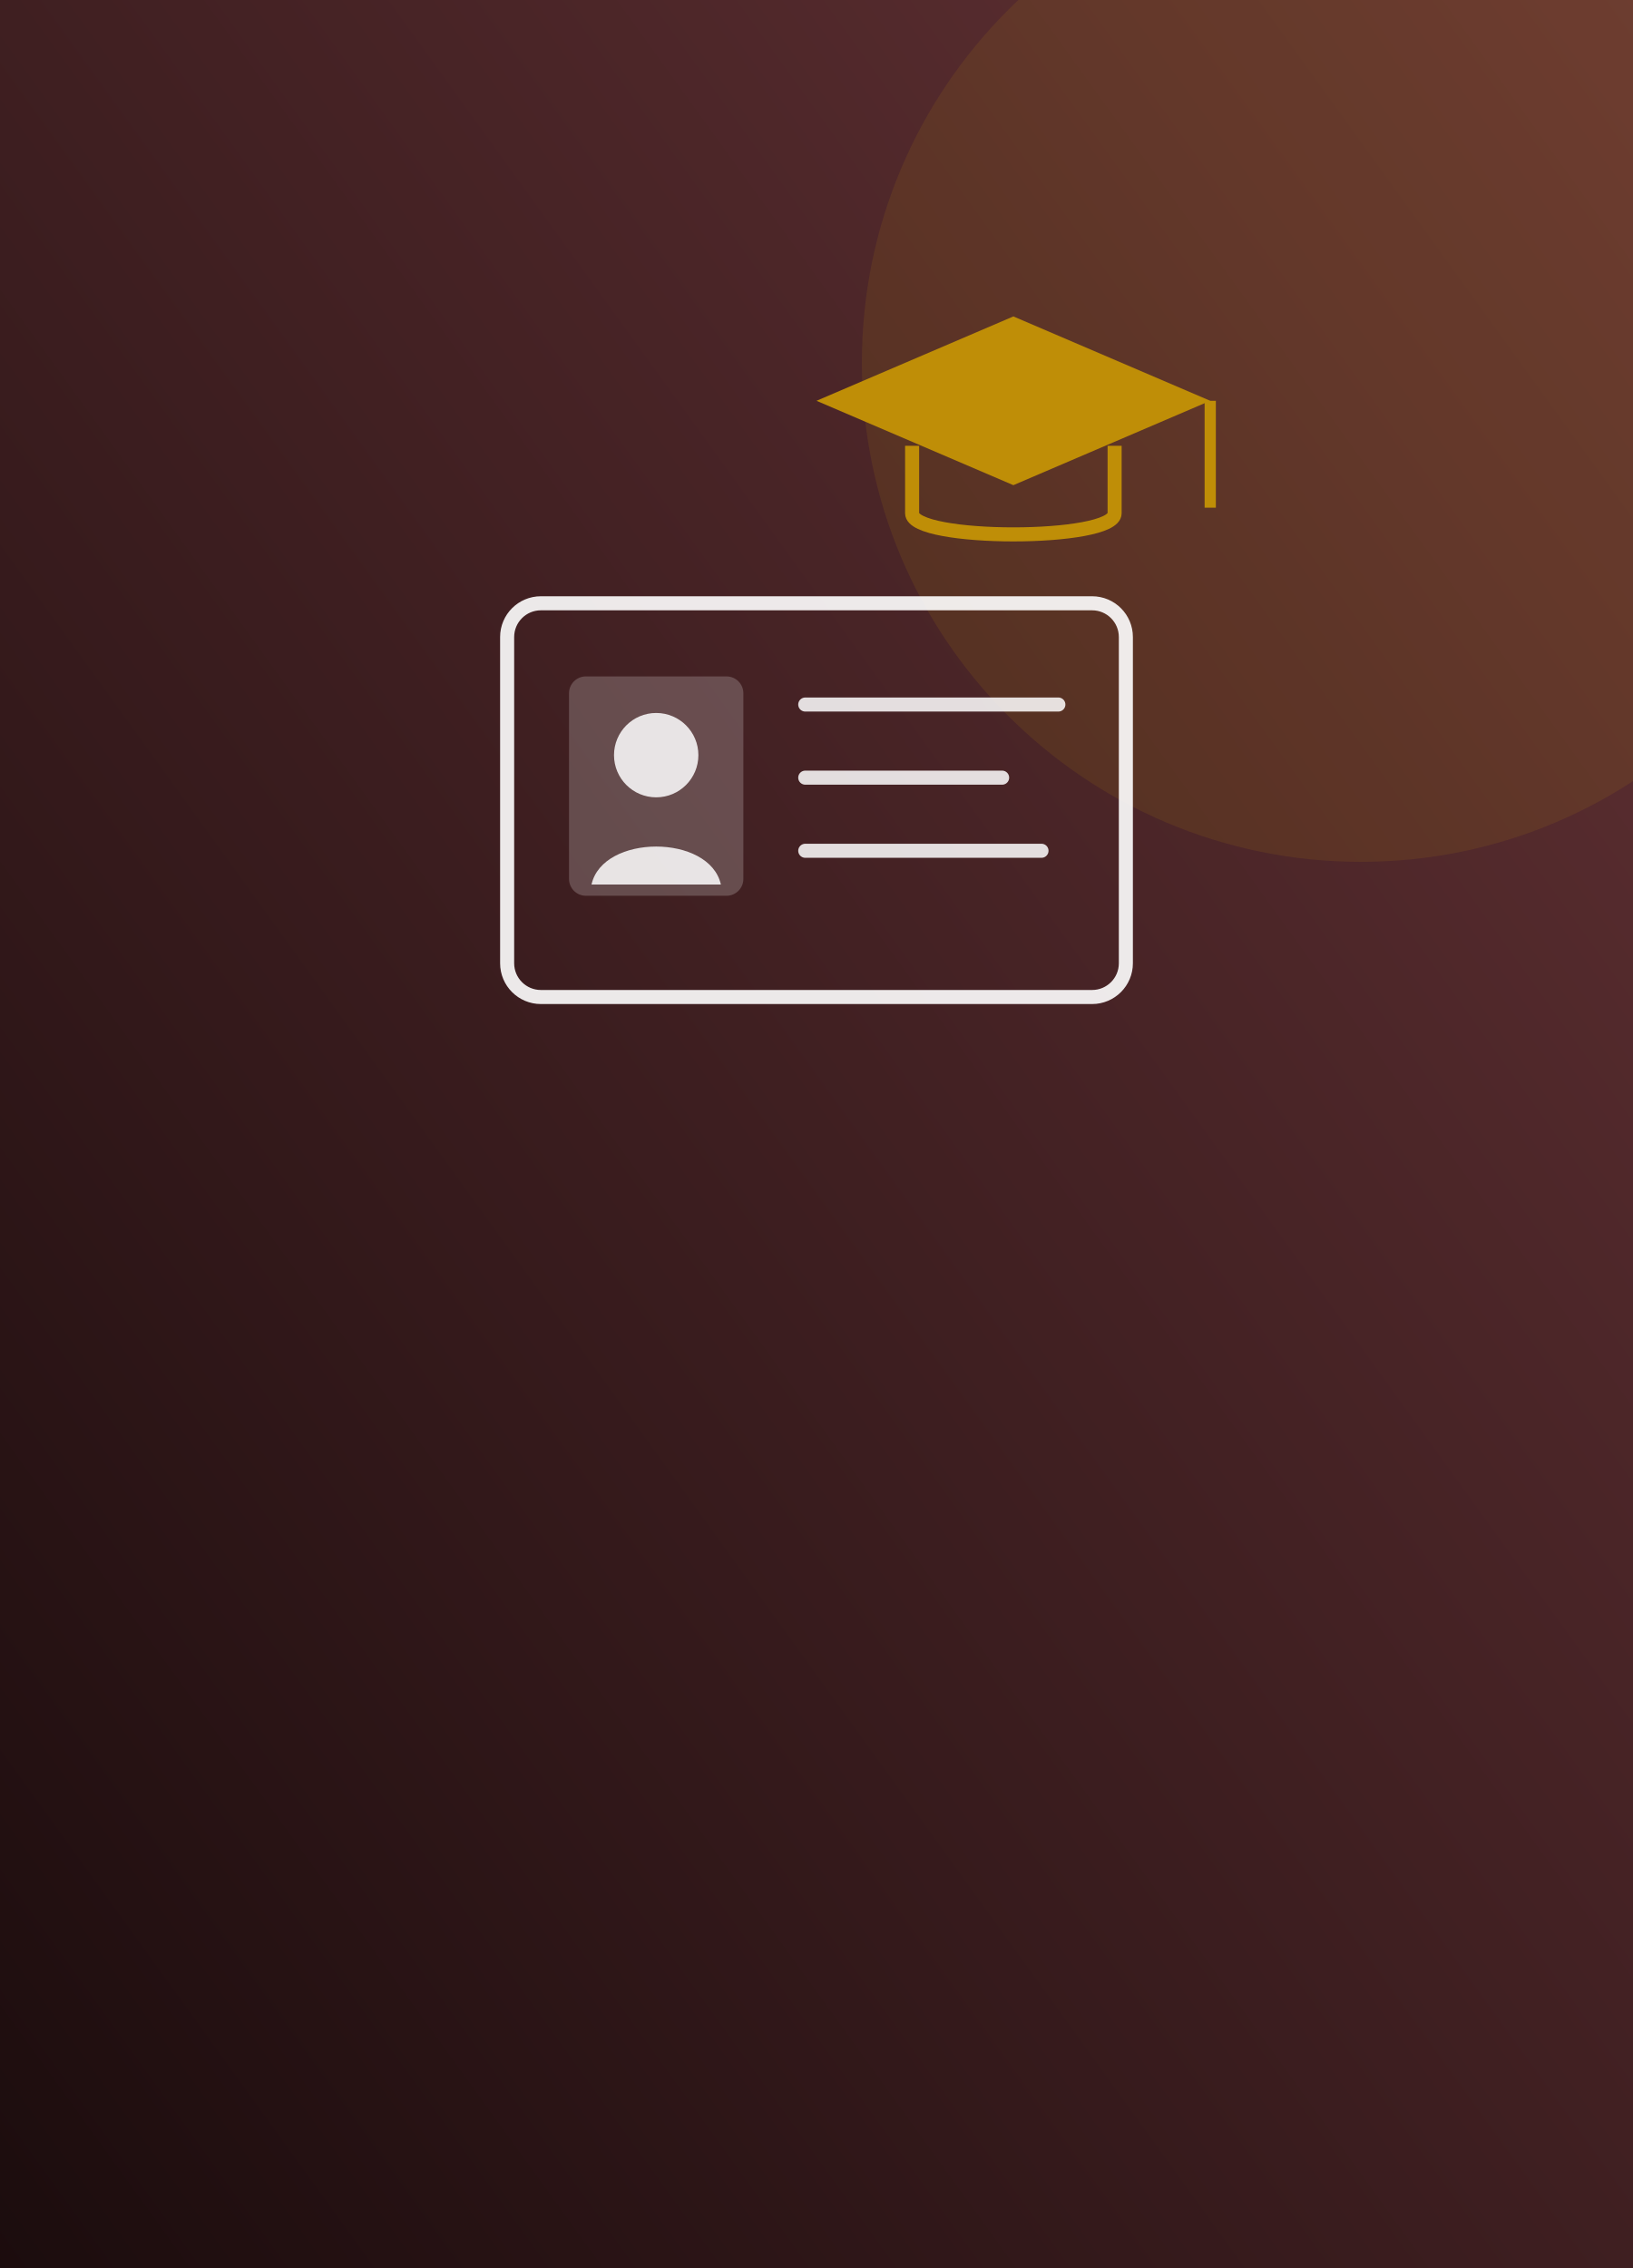
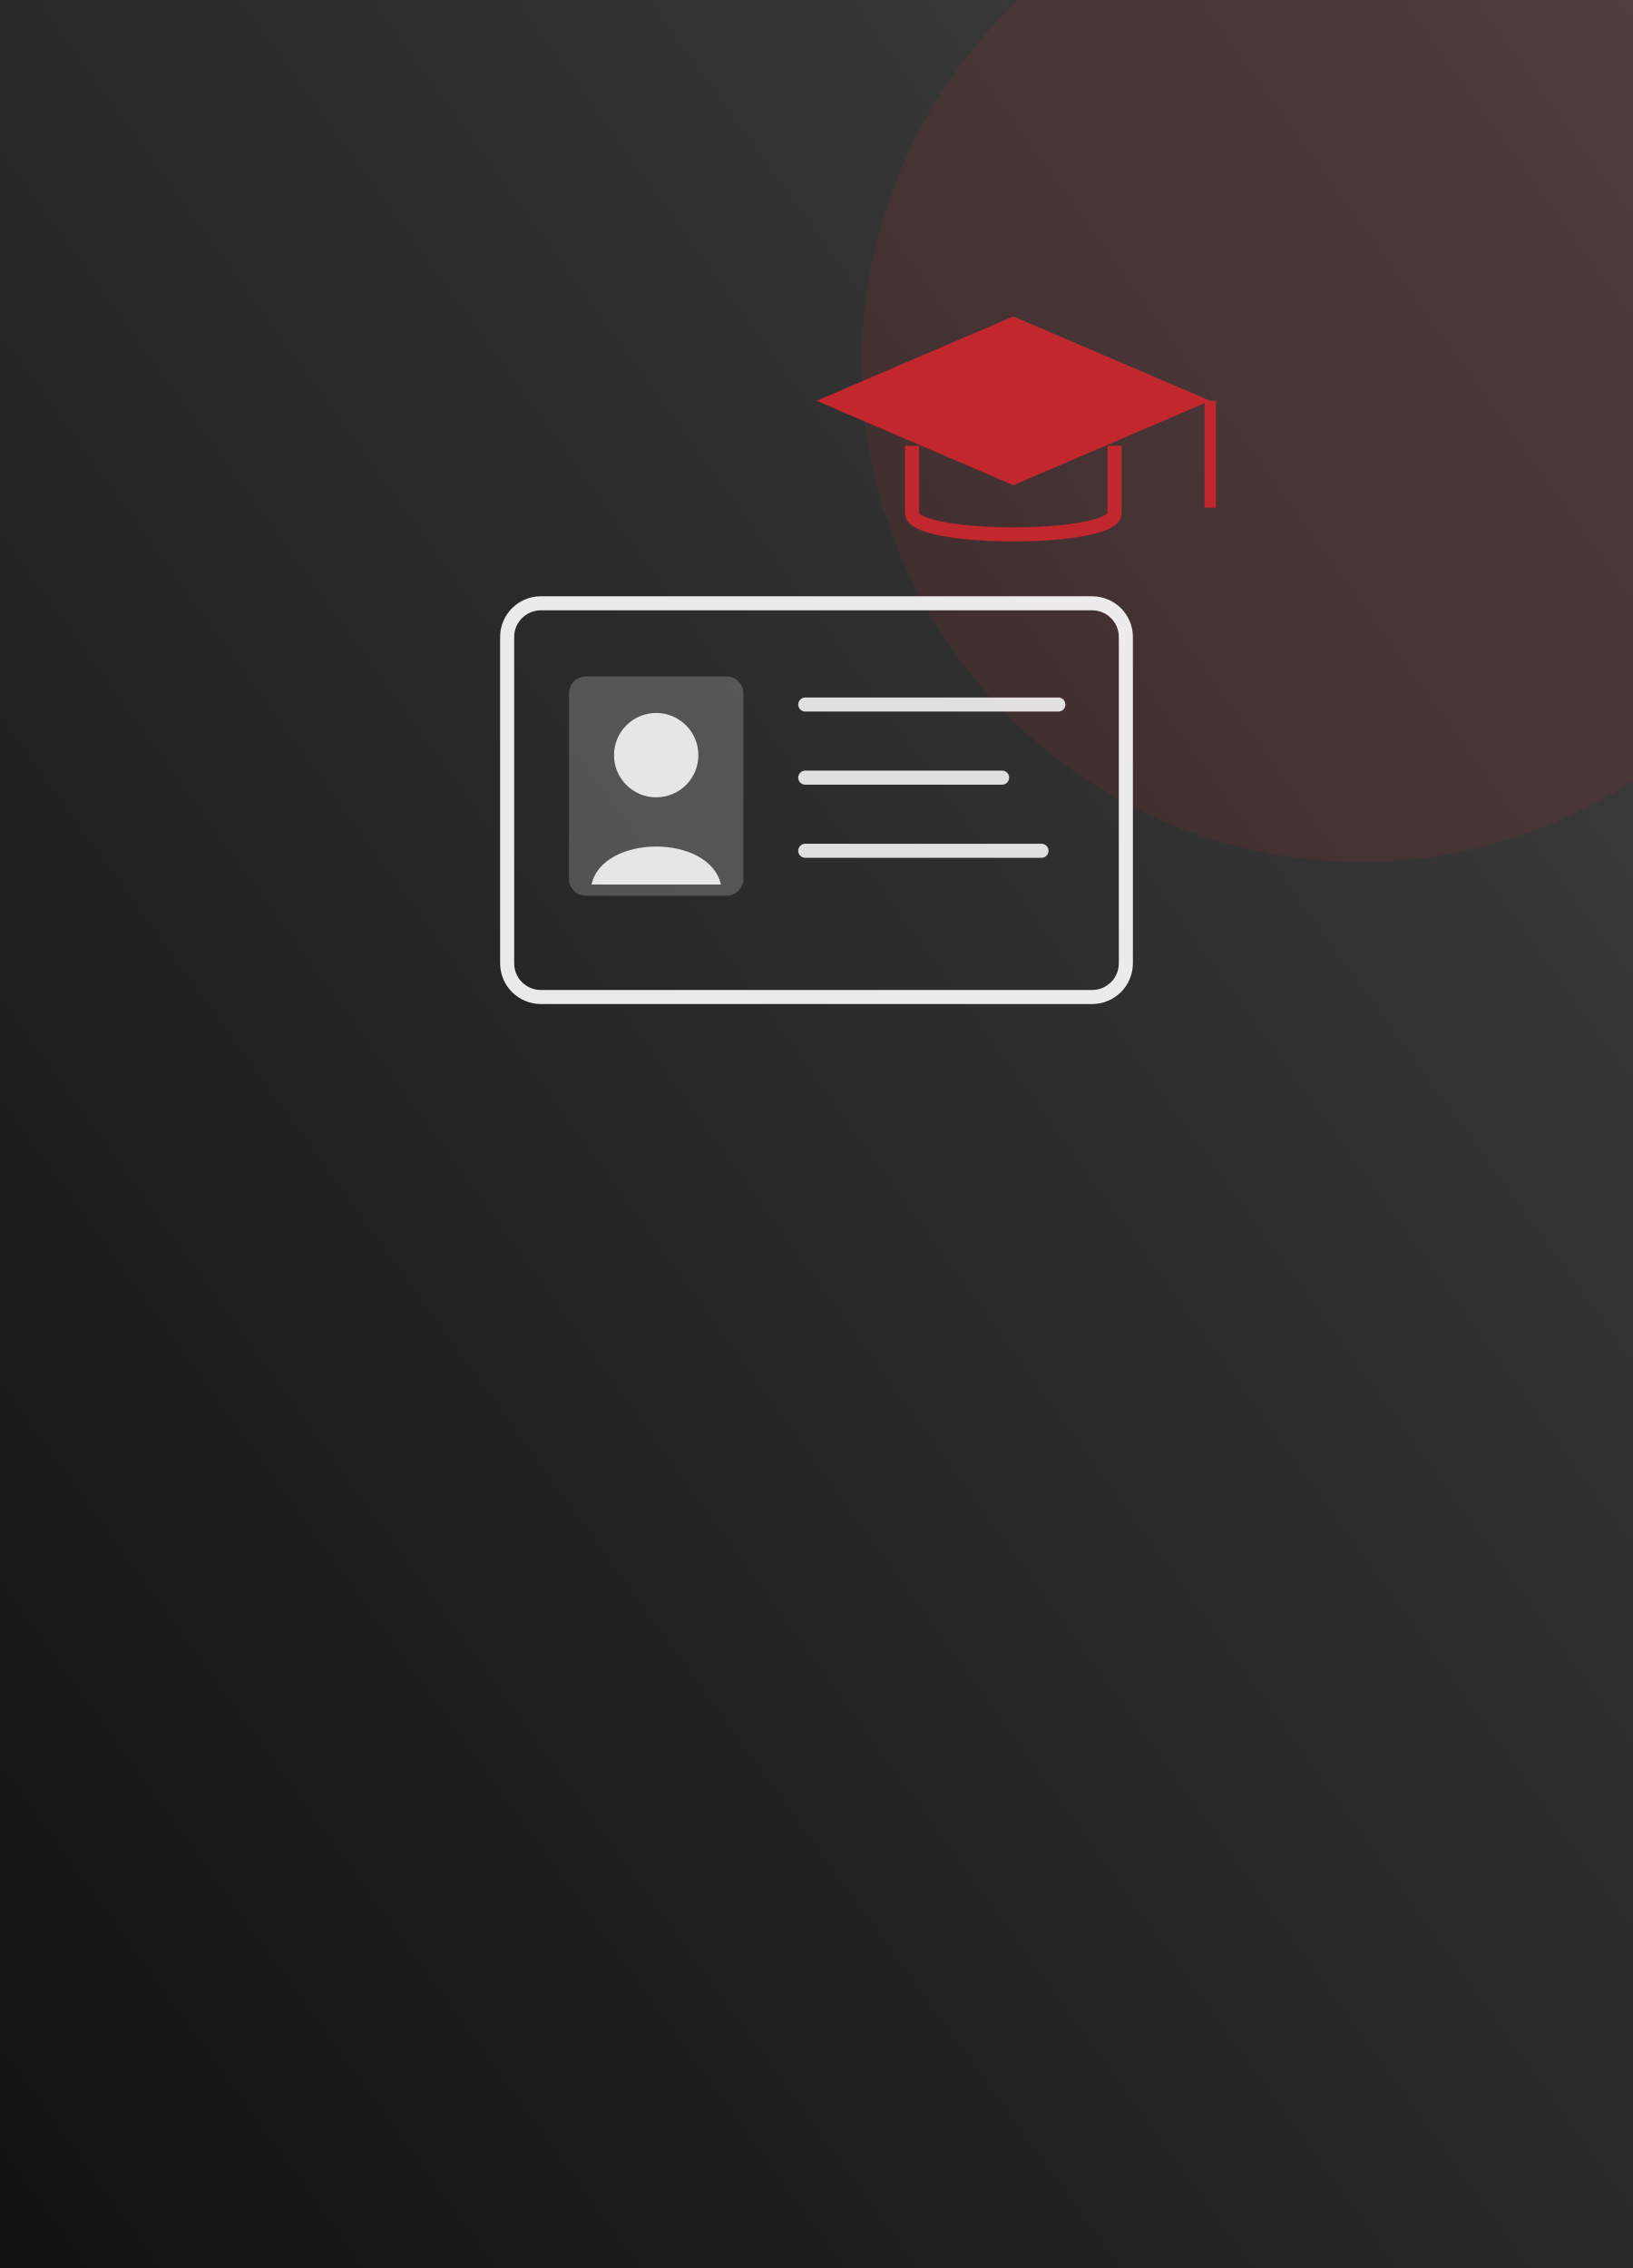
<svg xmlns="http://www.w3.org/2000/svg" viewBox="0 0 360 500" preserveAspectRatio="xMidYMid slice">
  <defs>
    <linearGradient id="s" x1="0" y1="1" x2="1" y2="0">
-       <stop offset="0" stop-color="#1b0c0d" />
-       <stop offset="1" stop-color="#633235" />
+       <stop offset="0" stop-color="#111111" />
+       <stop offset="1" stop-color="#414141" />
    </linearGradient>
  </defs>
  <rect width="360" height="500" fill="url(#s)" />
-   <circle cx="300" cy="80" r="110" fill="#bf8e07" opacity=".12" />
+   <circle cx="300" cy="80" r="110" fill="#c1272d" opacity=".12" />
  <g transform="translate(180 40) scale(.62) translate(-180 -40)">
    <rect x="70" y="190" width="220" height="140" rx="12" fill="none" stroke="#fff" stroke-width="5" opacity=".9" />
    <rect x="92" y="216" width="62" height="78" rx="6" fill="#fff" opacity=".2" />
    <circle cx="123" cy="244" r="15" fill="#fff" opacity=".85" />
    <path d="M100 290c4-18 42-18 46 0" fill="#fff" opacity=".85" />
    <g stroke="#fff" stroke-width="5" stroke-linecap="round" opacity=".85">
      <path d="M176 226h90M176 252h70M176 278h84" />
    </g>
-     <path d="M180 118l70-30 70 30-70 30z" fill="#bf8e07" />
-     <path d="M214 134v24c0 10 72 10 72 0v-24" fill="none" stroke="#bf8e07" stroke-width="5" />
-     <path d="M320 118v38" stroke="#bf8e07" stroke-width="4" />
+     <path d="M180 118l70-30 70 30-70 30z" fill="#c1272d" />
+     <path d="M214 134v24c0 10 72 10 72 0v-24" fill="none" stroke="#c1272d" stroke-width="5" />
+     <path d="M320 118v38" stroke="#c1272d" stroke-width="4" />
  </g>
</svg>
